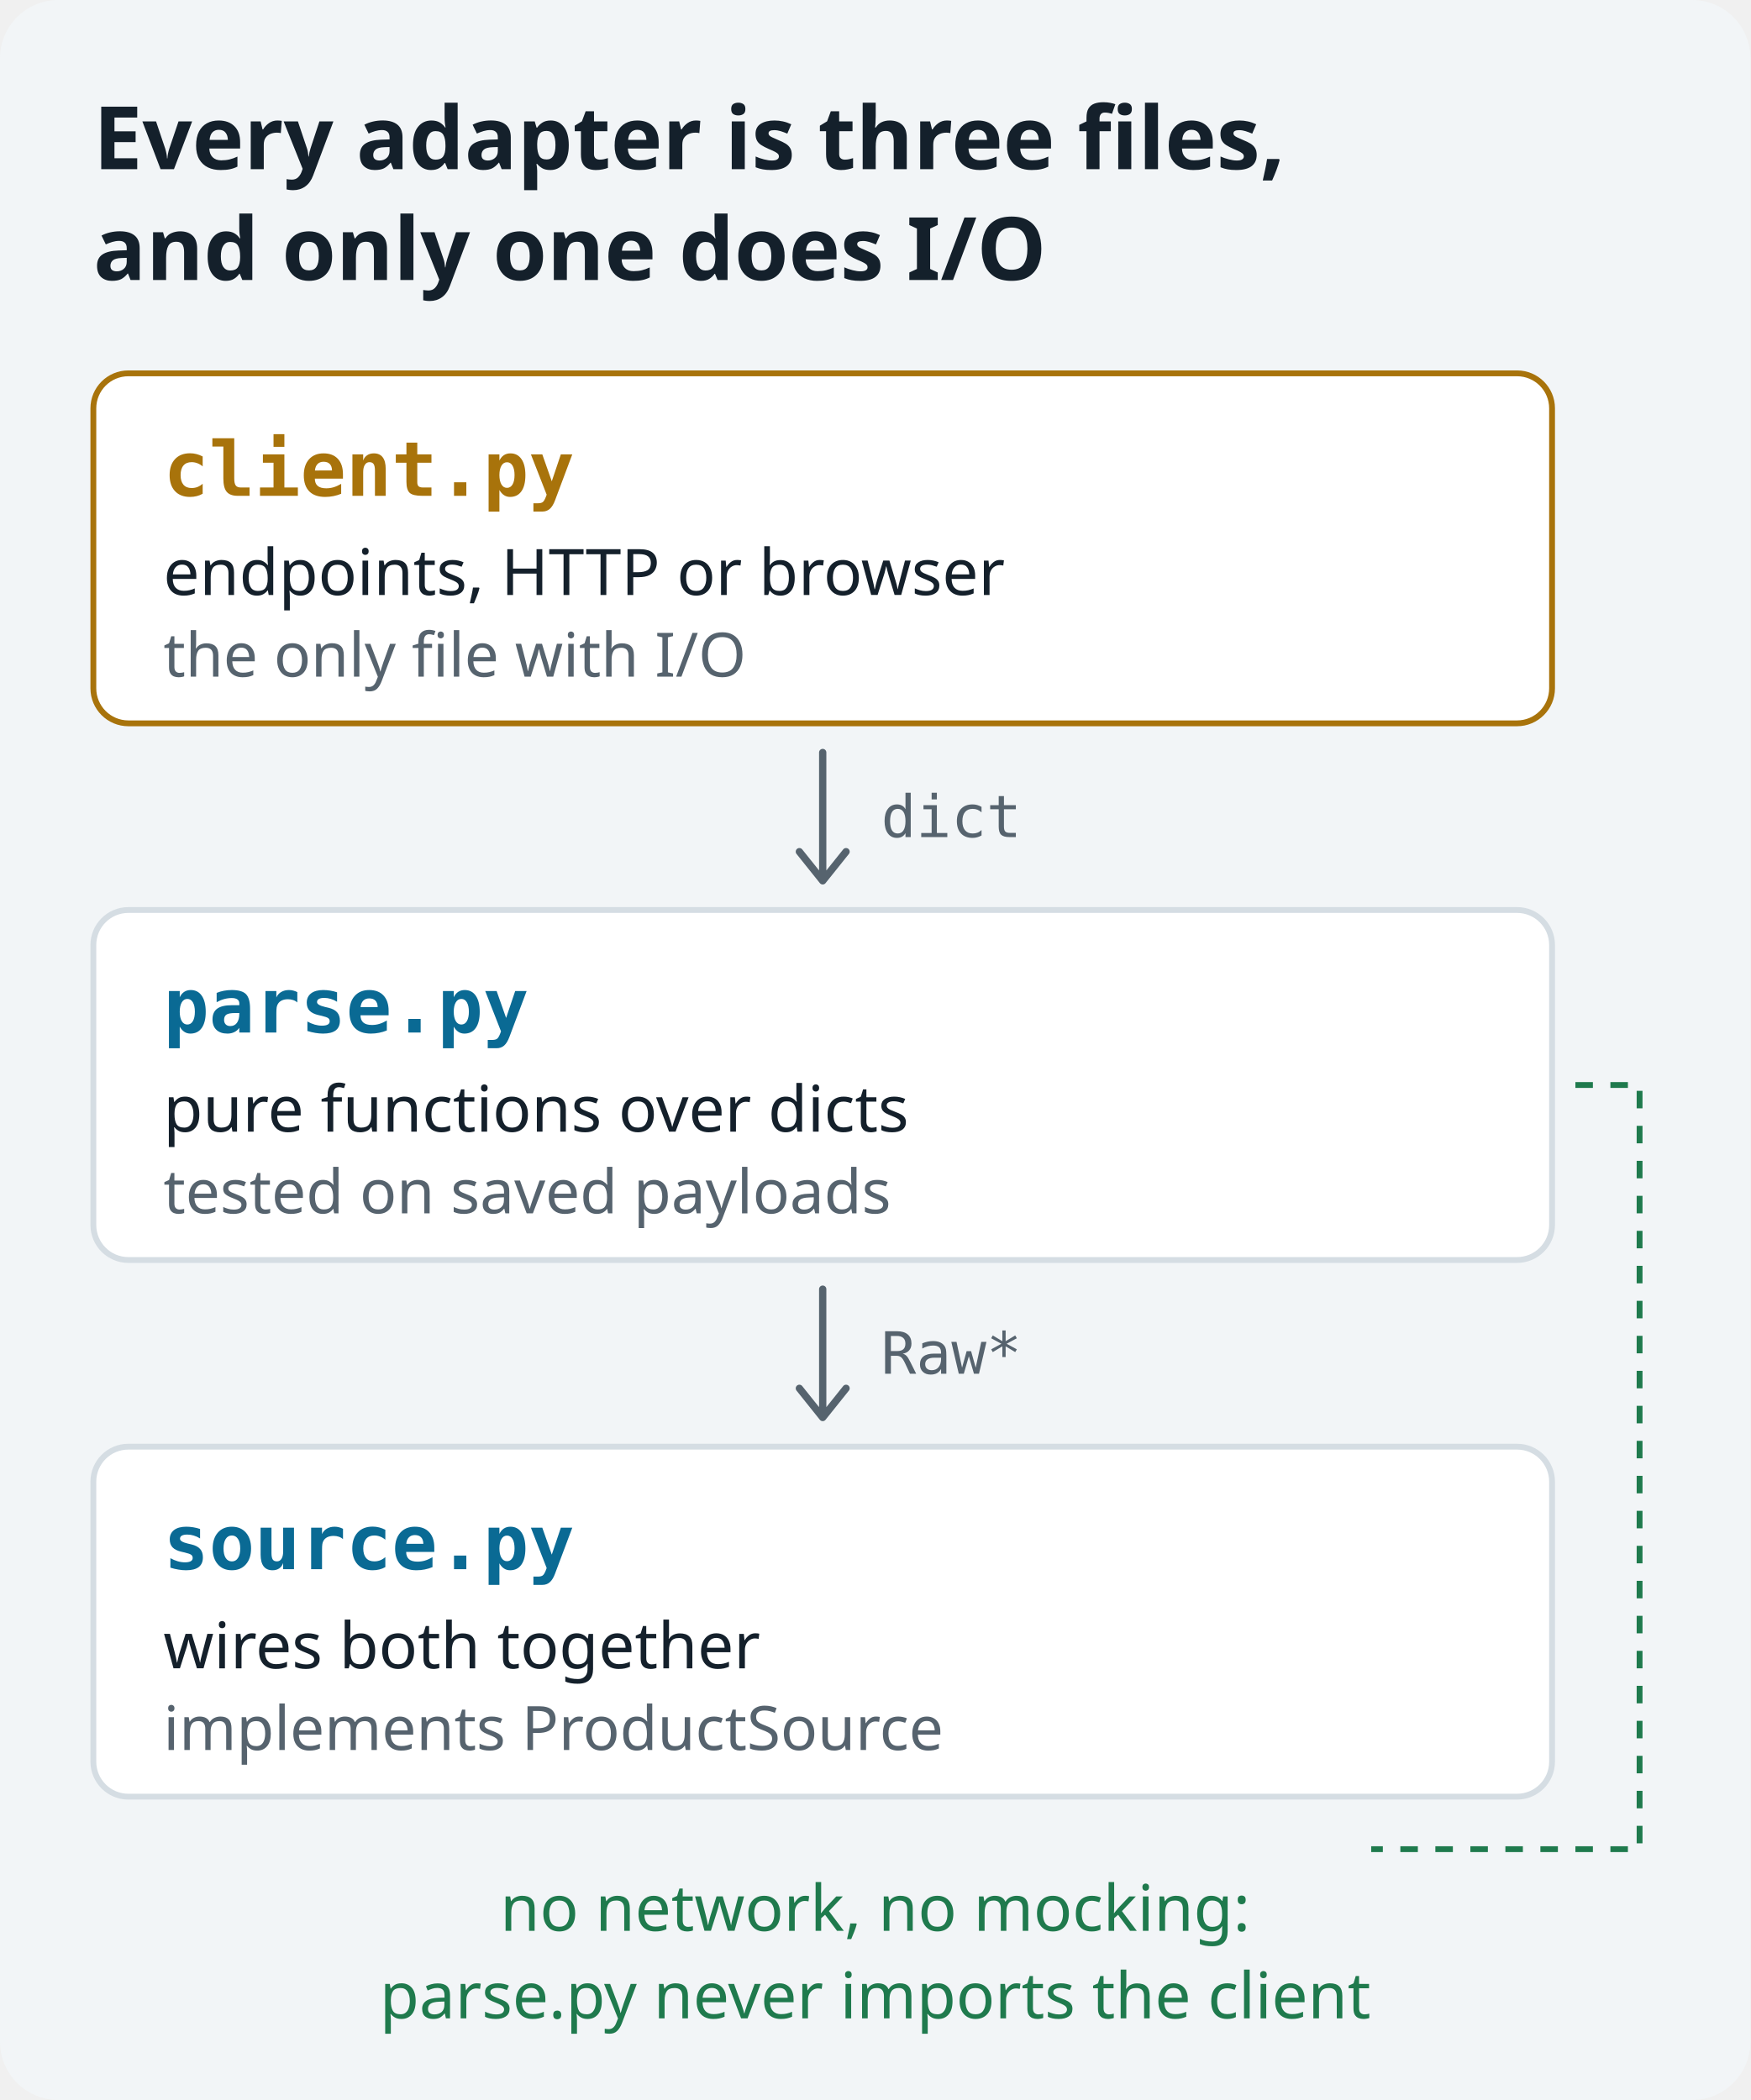
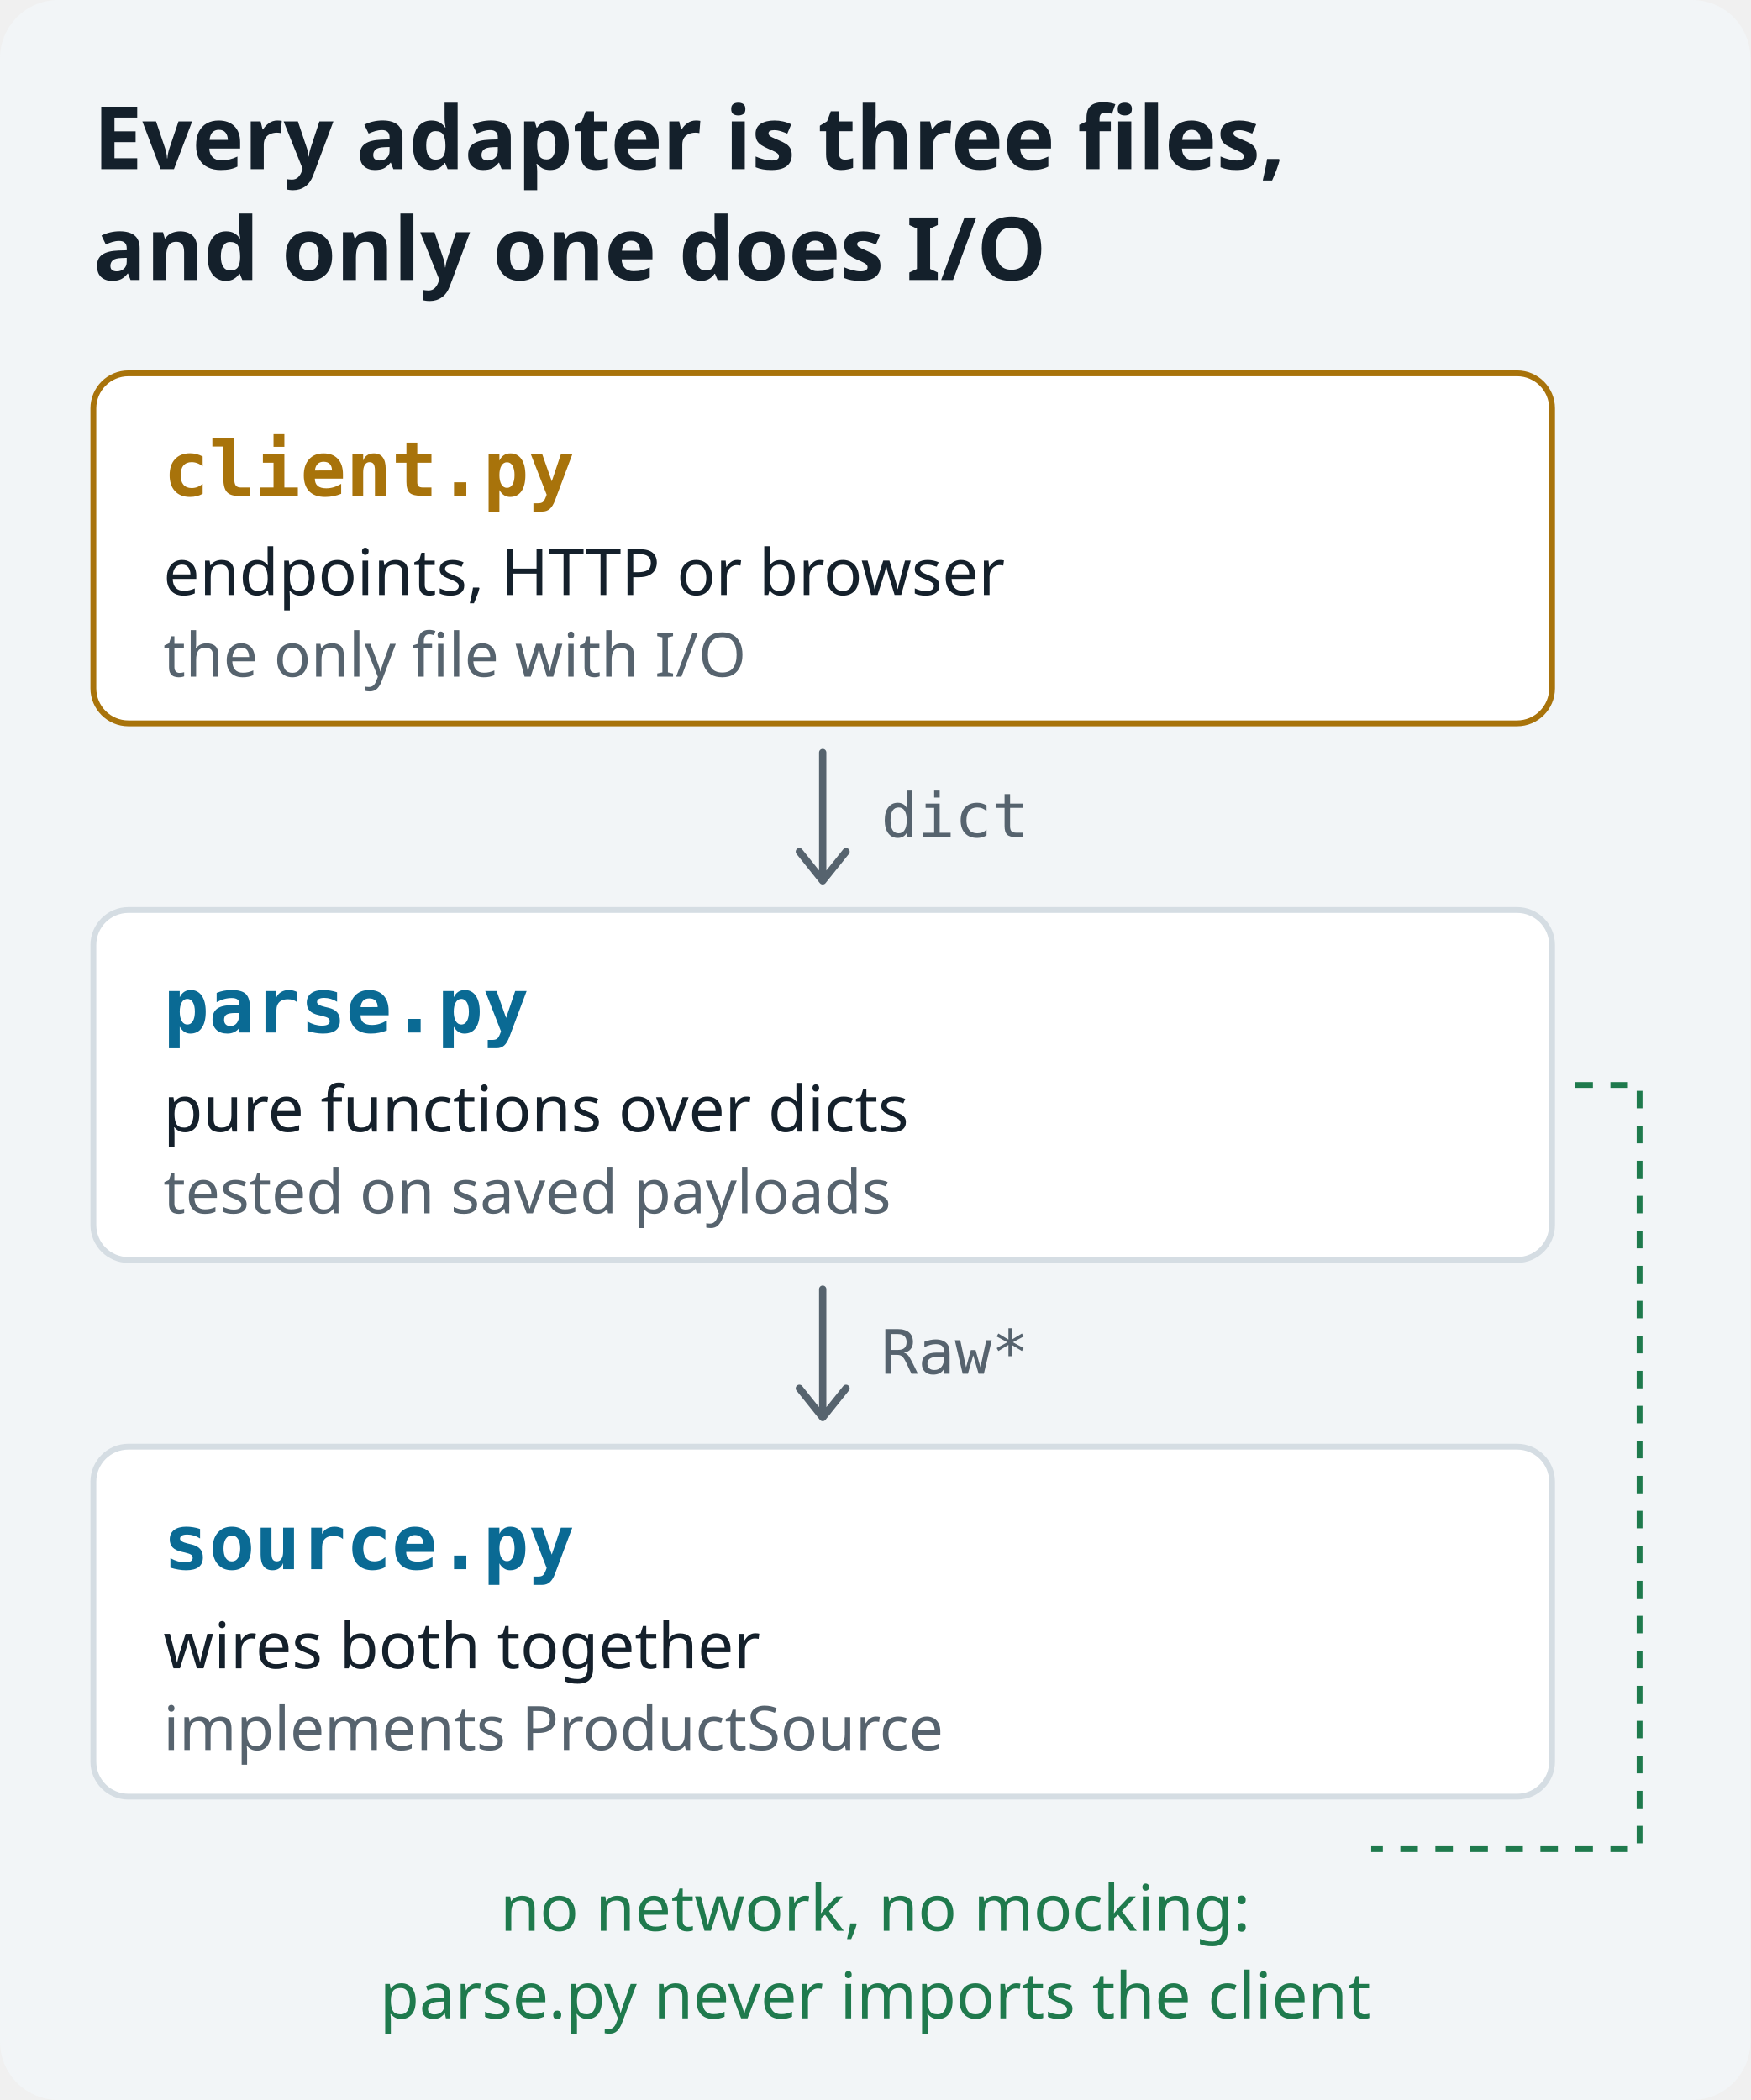
<svg xmlns="http://www.w3.org/2000/svg" width="600" height="720" viewBox="0 0 600 720" role="img" aria-labelledby="title desc">
  <rect width="600" height="720" rx="20" fill="#F2F5F7" />
  <text x="32" y="58" font-family="-apple-system, BlinkMacSystemFont, 'Segoe UI', 'Noto Sans', sans-serif" font-size="30" fill="#14202B" font-weight="700" xml:space="preserve">Every adapter is three files,</text>
  <text x="32" y="96" font-family="-apple-system, BlinkMacSystemFont, 'Segoe UI', 'Noto Sans', sans-serif" font-size="30" fill="#14202B" font-weight="700" xml:space="preserve">and only one does I/O</text>
  <rect x="32" y="128" width="500" height="120" rx="12" fill="#FFFFFF" stroke="#A8730B" stroke-width="2" />
  <text x="56" y="170" font-family="ui-monospace, SFMono-Regular, Menlo, Consolas, 'DejaVu Sans Mono', monospace" font-size="26" fill="#A8730B" font-weight="700" xml:space="preserve">client.py</text>
  <text x="56" y="204" font-family="-apple-system, BlinkMacSystemFont, 'Segoe UI', 'Noto Sans', sans-serif" font-size="22" fill="#14202B" xml:space="preserve">endpoints, HTTP or browser</text>
  <text x="56" y="232" font-family="-apple-system, BlinkMacSystemFont, 'Segoe UI', 'Noto Sans', sans-serif" font-size="21" fill="#56636E" xml:space="preserve">the only file with I/O</text>
  <rect x="32" y="312" width="500" height="120" rx="12" fill="#FFFFFF" stroke="#D5DDE3" stroke-width="2" />
  <text x="56" y="354" font-family="ui-monospace, SFMono-Regular, Menlo, Consolas, 'DejaVu Sans Mono', monospace" font-size="26" fill="#0A6A94" font-weight="700" xml:space="preserve">parse.py</text>
  <text x="56" y="388" font-family="-apple-system, BlinkMacSystemFont, 'Segoe UI', 'Noto Sans', sans-serif" font-size="22" fill="#14202B" xml:space="preserve">pure functions over dicts</text>
  <text x="56" y="416" font-family="-apple-system, BlinkMacSystemFont, 'Segoe UI', 'Noto Sans', sans-serif" font-size="21" fill="#56636E" xml:space="preserve">tested on saved payloads</text>
  <rect x="32" y="496" width="500" height="120" rx="12" fill="#FFFFFF" stroke="#D5DDE3" stroke-width="2" />
  <text x="56" y="538" font-family="ui-monospace, SFMono-Regular, Menlo, Consolas, 'DejaVu Sans Mono', monospace" font-size="26" fill="#0A6A94" font-weight="700" xml:space="preserve">source.py</text>
  <text x="56" y="572" font-family="-apple-system, BlinkMacSystemFont, 'Segoe UI', 'Noto Sans', sans-serif" font-size="22" fill="#14202B" xml:space="preserve">wires both together</text>
  <text x="56" y="600" font-family="-apple-system, BlinkMacSystemFont, 'Segoe UI', 'Noto Sans', sans-serif" font-size="21" fill="#56636E" xml:space="preserve">implements ProductSource</text>
  <path d="M282 258 V302 M274 292 L282 302 L290 292" stroke="#56636E" stroke-width="2.5" fill="none" stroke-linecap="round" stroke-linejoin="round" />
-   <text x="302" y="287" font-family="ui-monospace, SFMono-Regular, Menlo, Consolas, 'DejaVu Sans Mono', monospace" font-size="20" fill="#56636E" xml:space="preserve">dict</text>
+   <text x="302" y="287" font-family="ui-monospace, SFMono-Regular, Menlo, Consolas, 'DejaVu Sans Mono', monospace" font-size="21" fill="#56636E" xml:space="preserve">dict</text>
  <path d="M282 442 V486 M274 476 L282 486 L290 476" stroke="#56636E" stroke-width="2.5" fill="none" stroke-linecap="round" stroke-linejoin="round" />
-   <text x="302" y="471" font-family="ui-monospace, SFMono-Regular, Menlo, Consolas, 'DejaVu Sans Mono', monospace" font-size="20" fill="#56636E" xml:space="preserve">Raw*</text>
+   <text x="302" y="471" font-family="ui-monospace, SFMono-Regular, Menlo, Consolas, 'DejaVu Sans Mono', monospace" font-size="21" fill="#56636E" xml:space="preserve">Raw*</text>
  <path d="M540 372 H562 V634 H470" stroke="#1F7A4D" stroke-width="2" fill="none" stroke-dasharray="6 6" />
  <text x="300" y="662" font-family="-apple-system, BlinkMacSystemFont, 'Segoe UI', 'Noto Sans', sans-serif" font-size="22" fill="#1F7A4D" text-anchor="middle" xml:space="preserve">no network, no mocking:</text>
  <text x="300" y="692" font-family="-apple-system, BlinkMacSystemFont, 'Segoe UI', 'Noto Sans', sans-serif" font-size="22" fill="#1F7A4D" text-anchor="middle" xml:space="preserve">parse.py never imports the client</text>
</svg>
